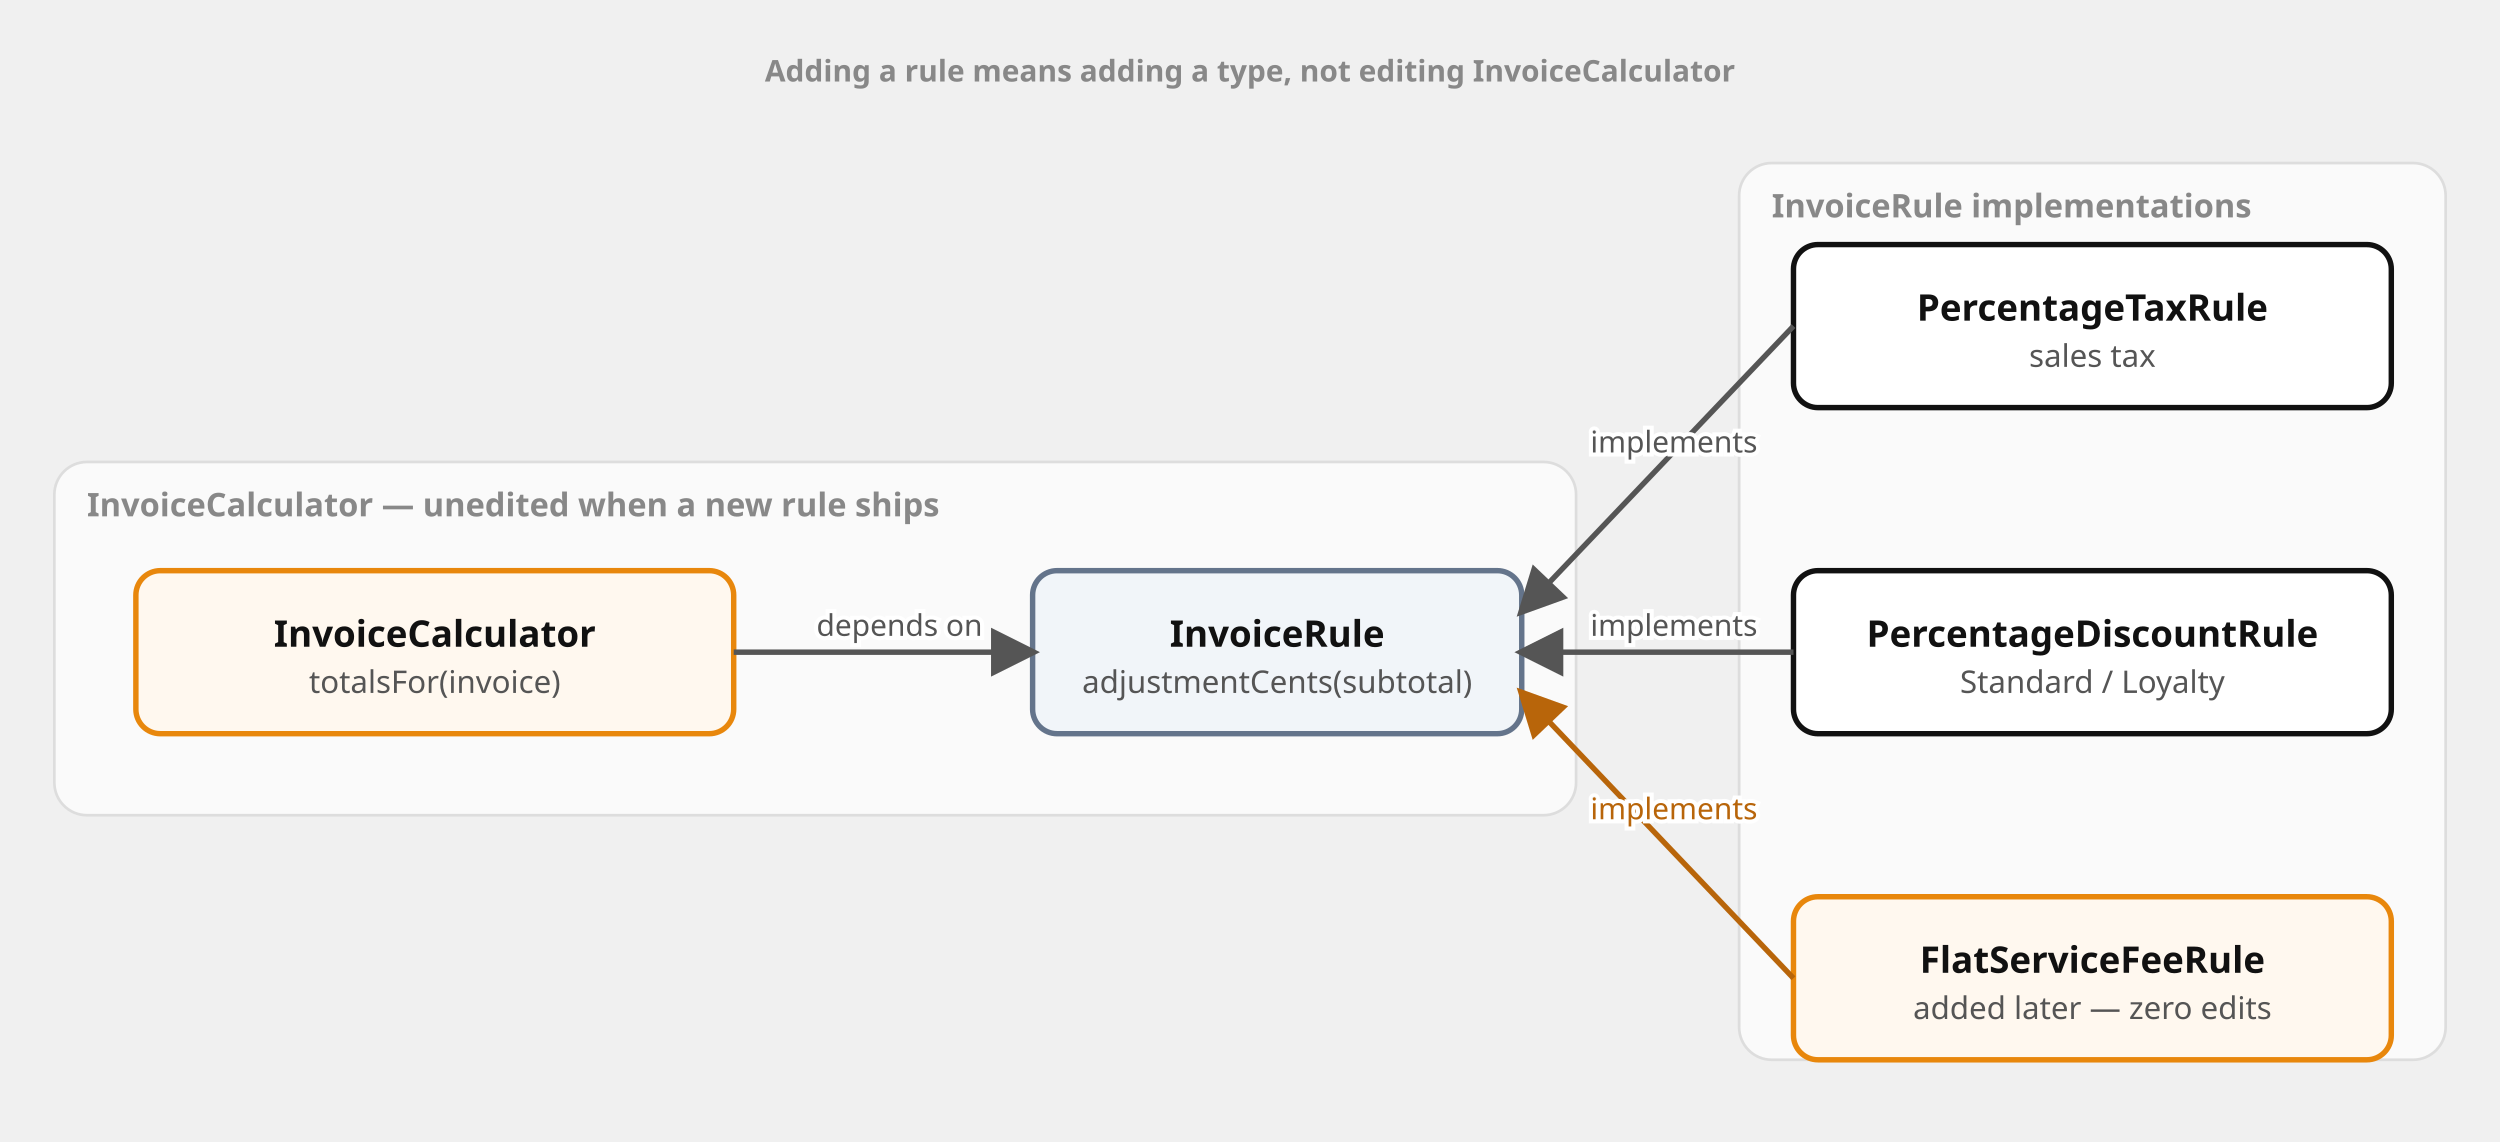
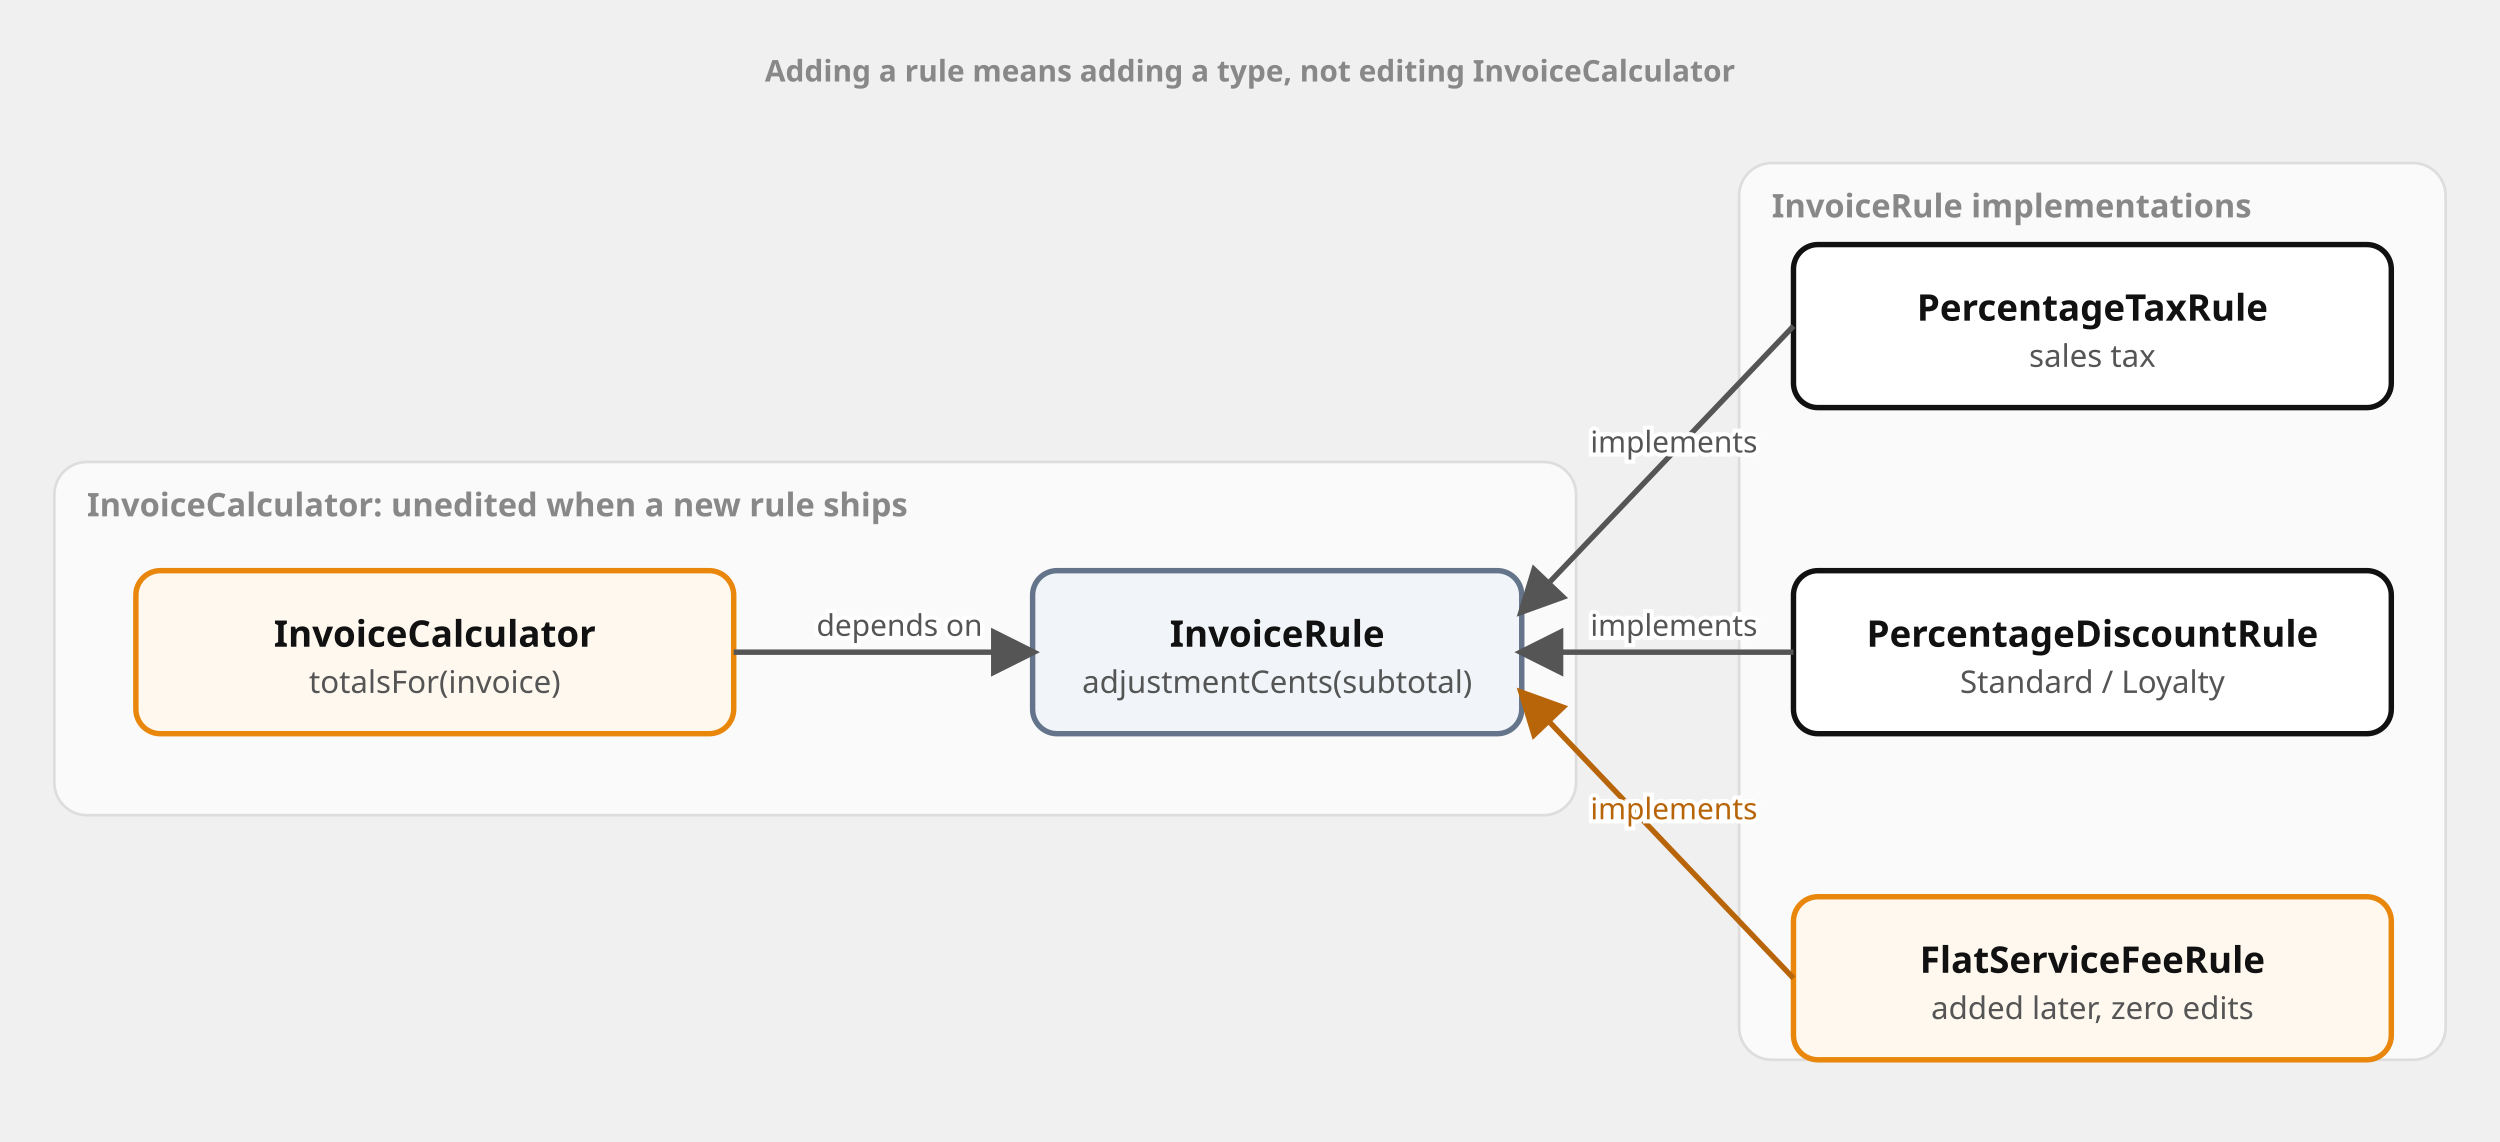
<svg xmlns="http://www.w3.org/2000/svg" viewBox="0 0 920 420" font-family="'Red Hat Text', system-ui, sans-serif" role="img">
  <defs>
    <marker id="a" viewBox="0 0 10 10" refX="8.5" refY="5" markerWidth="9" markerHeight="9" orient="auto-start-reverse">
      <path d="M0,0 L10,5 L0,10 z" fill="#555" />
    </marker>
    <marker id="am" viewBox="0 0 10 10" refX="8.5" refY="5" markerWidth="9" markerHeight="9" orient="auto-start-reverse">
      <path d="M0,0 L10,5 L0,10 z" fill="#b8650a" />
    </marker>
  </defs>
  <rect x="20" y="170" width="560" height="130" rx="12" fill="#fafafa" stroke="#ddd" />
-   <text x="32" y="190" font-size="12" font-weight="700" fill="#888">InvoiceCalculator — unedited when a new rule ships</text>
+   <text x="32" y="190" font-size="12" font-weight="700" fill="#888">InvoiceCalculator: unedited when a new rule ships</text>
  <rect x="640" y="60" width="260" height="330" rx="12" fill="#fafafa" stroke="#ddd" />
  <text x="652" y="80" font-size="12" font-weight="700" fill="#888">InvoiceRule implementations</text>
  <rect x="50" y="210" width="220" height="60" rx="9" fill="#fff8ef" stroke="#e8870c" stroke-width="2" />
  <text x="160.0" y="238.0" font-size="13.5" font-weight="700" fill="#111111" text-anchor="middle">InvoiceCalculator</text>
  <text x="160.0" y="255.0" font-size="11.5" fill="#555555" text-anchor="middle">totalsFor(invoice)</text>
  <rect x="380" y="210" width="180" height="60" rx="9" fill="#f1f5f9" stroke="#64748b" stroke-width="2" />
  <text x="470.0" y="238.0" font-size="13.5" font-weight="700" fill="#111111" text-anchor="middle">InvoiceRule</text>
  <text x="470.0" y="255.0" font-size="11.5" fill="#555555" text-anchor="middle">adjustmentCents(subtotal)</text>
  <rect x="660" y="90" width="220" height="60" rx="9" fill="#ffffff" stroke="#111111" stroke-width="2" />
  <text x="770.0" y="118.0" font-size="13.5" font-weight="700" fill="#111111" text-anchor="middle">PercentageTaxRule</text>
  <text x="770.0" y="135.0" font-size="11.5" fill="#555555" text-anchor="middle">sales tax</text>
  <rect x="660" y="210" width="220" height="60" rx="9" fill="#ffffff" stroke="#111111" stroke-width="2" />
  <text x="770.0" y="238.0" font-size="13.5" font-weight="700" fill="#111111" text-anchor="middle">PercentageDiscountRule</text>
  <text x="770.0" y="255.0" font-size="11.5" fill="#555555" text-anchor="middle">Standard / Loyalty</text>
  <rect x="660" y="330" width="220" height="60" rx="9" fill="#fff8ef" stroke="#e8870c" stroke-width="2" />
  <text x="770.0" y="358.0" font-size="13.5" font-weight="700" fill="#111111" text-anchor="middle">FlatServiceFeeRule</text>
-   <text x="770.0" y="375.0" font-size="11.5" fill="#555555" text-anchor="middle">added later — zero edits</text>
+   <text x="770.0" y="375.0" font-size="11.5" fill="#555555" text-anchor="middle">added later, zero edits</text>
  <path d="M270,240 L380,240" fill="none" stroke="#555" stroke-width="2" marker-end="url(#a)" />
  <text x="331.0" y="234.0" font-size="11" fill="#ffffff" stroke="#ffffff" stroke-width="3" paint-order="stroke" text-anchor="middle">depends on</text>
  <text x="331.0" y="234.0" font-size="11" fill="#555" text-anchor="middle">depends on</text>
  <path d="M660,120 L560,225" fill="none" stroke="#555" stroke-width="2" marker-end="url(#a)" />
  <text x="616.0" y="166.5" font-size="11" fill="#ffffff" stroke="#ffffff" stroke-width="3" paint-order="stroke" text-anchor="middle">implements</text>
  <text x="616.0" y="166.5" font-size="11" fill="#555" text-anchor="middle">implements</text>
  <path d="M660,240 L560,240" fill="none" stroke="#555" stroke-width="2" marker-end="url(#a)" />
  <text x="616.0" y="234.0" font-size="11" fill="#ffffff" stroke="#ffffff" stroke-width="3" paint-order="stroke" text-anchor="middle">implements</text>
  <text x="616.0" y="234.0" font-size="11" fill="#555" text-anchor="middle">implements</text>
  <path d="M660,360 L560,255" fill="none" stroke="#b8650a" stroke-width="2" marker-end="url(#am)" />
  <text x="616.0" y="301.5" font-size="11" fill="#ffffff" stroke="#ffffff" stroke-width="3" paint-order="stroke" text-anchor="middle">implements</text>
  <text x="616.0" y="301.5" font-size="11" fill="#b8650a" text-anchor="middle">implements</text>
  <text x="460" y="30" font-size="11" fill="#888" text-anchor="middle" font-weight="700">Adding a rule means adding a type, not editing InvoiceCalculator</text>
</svg>
